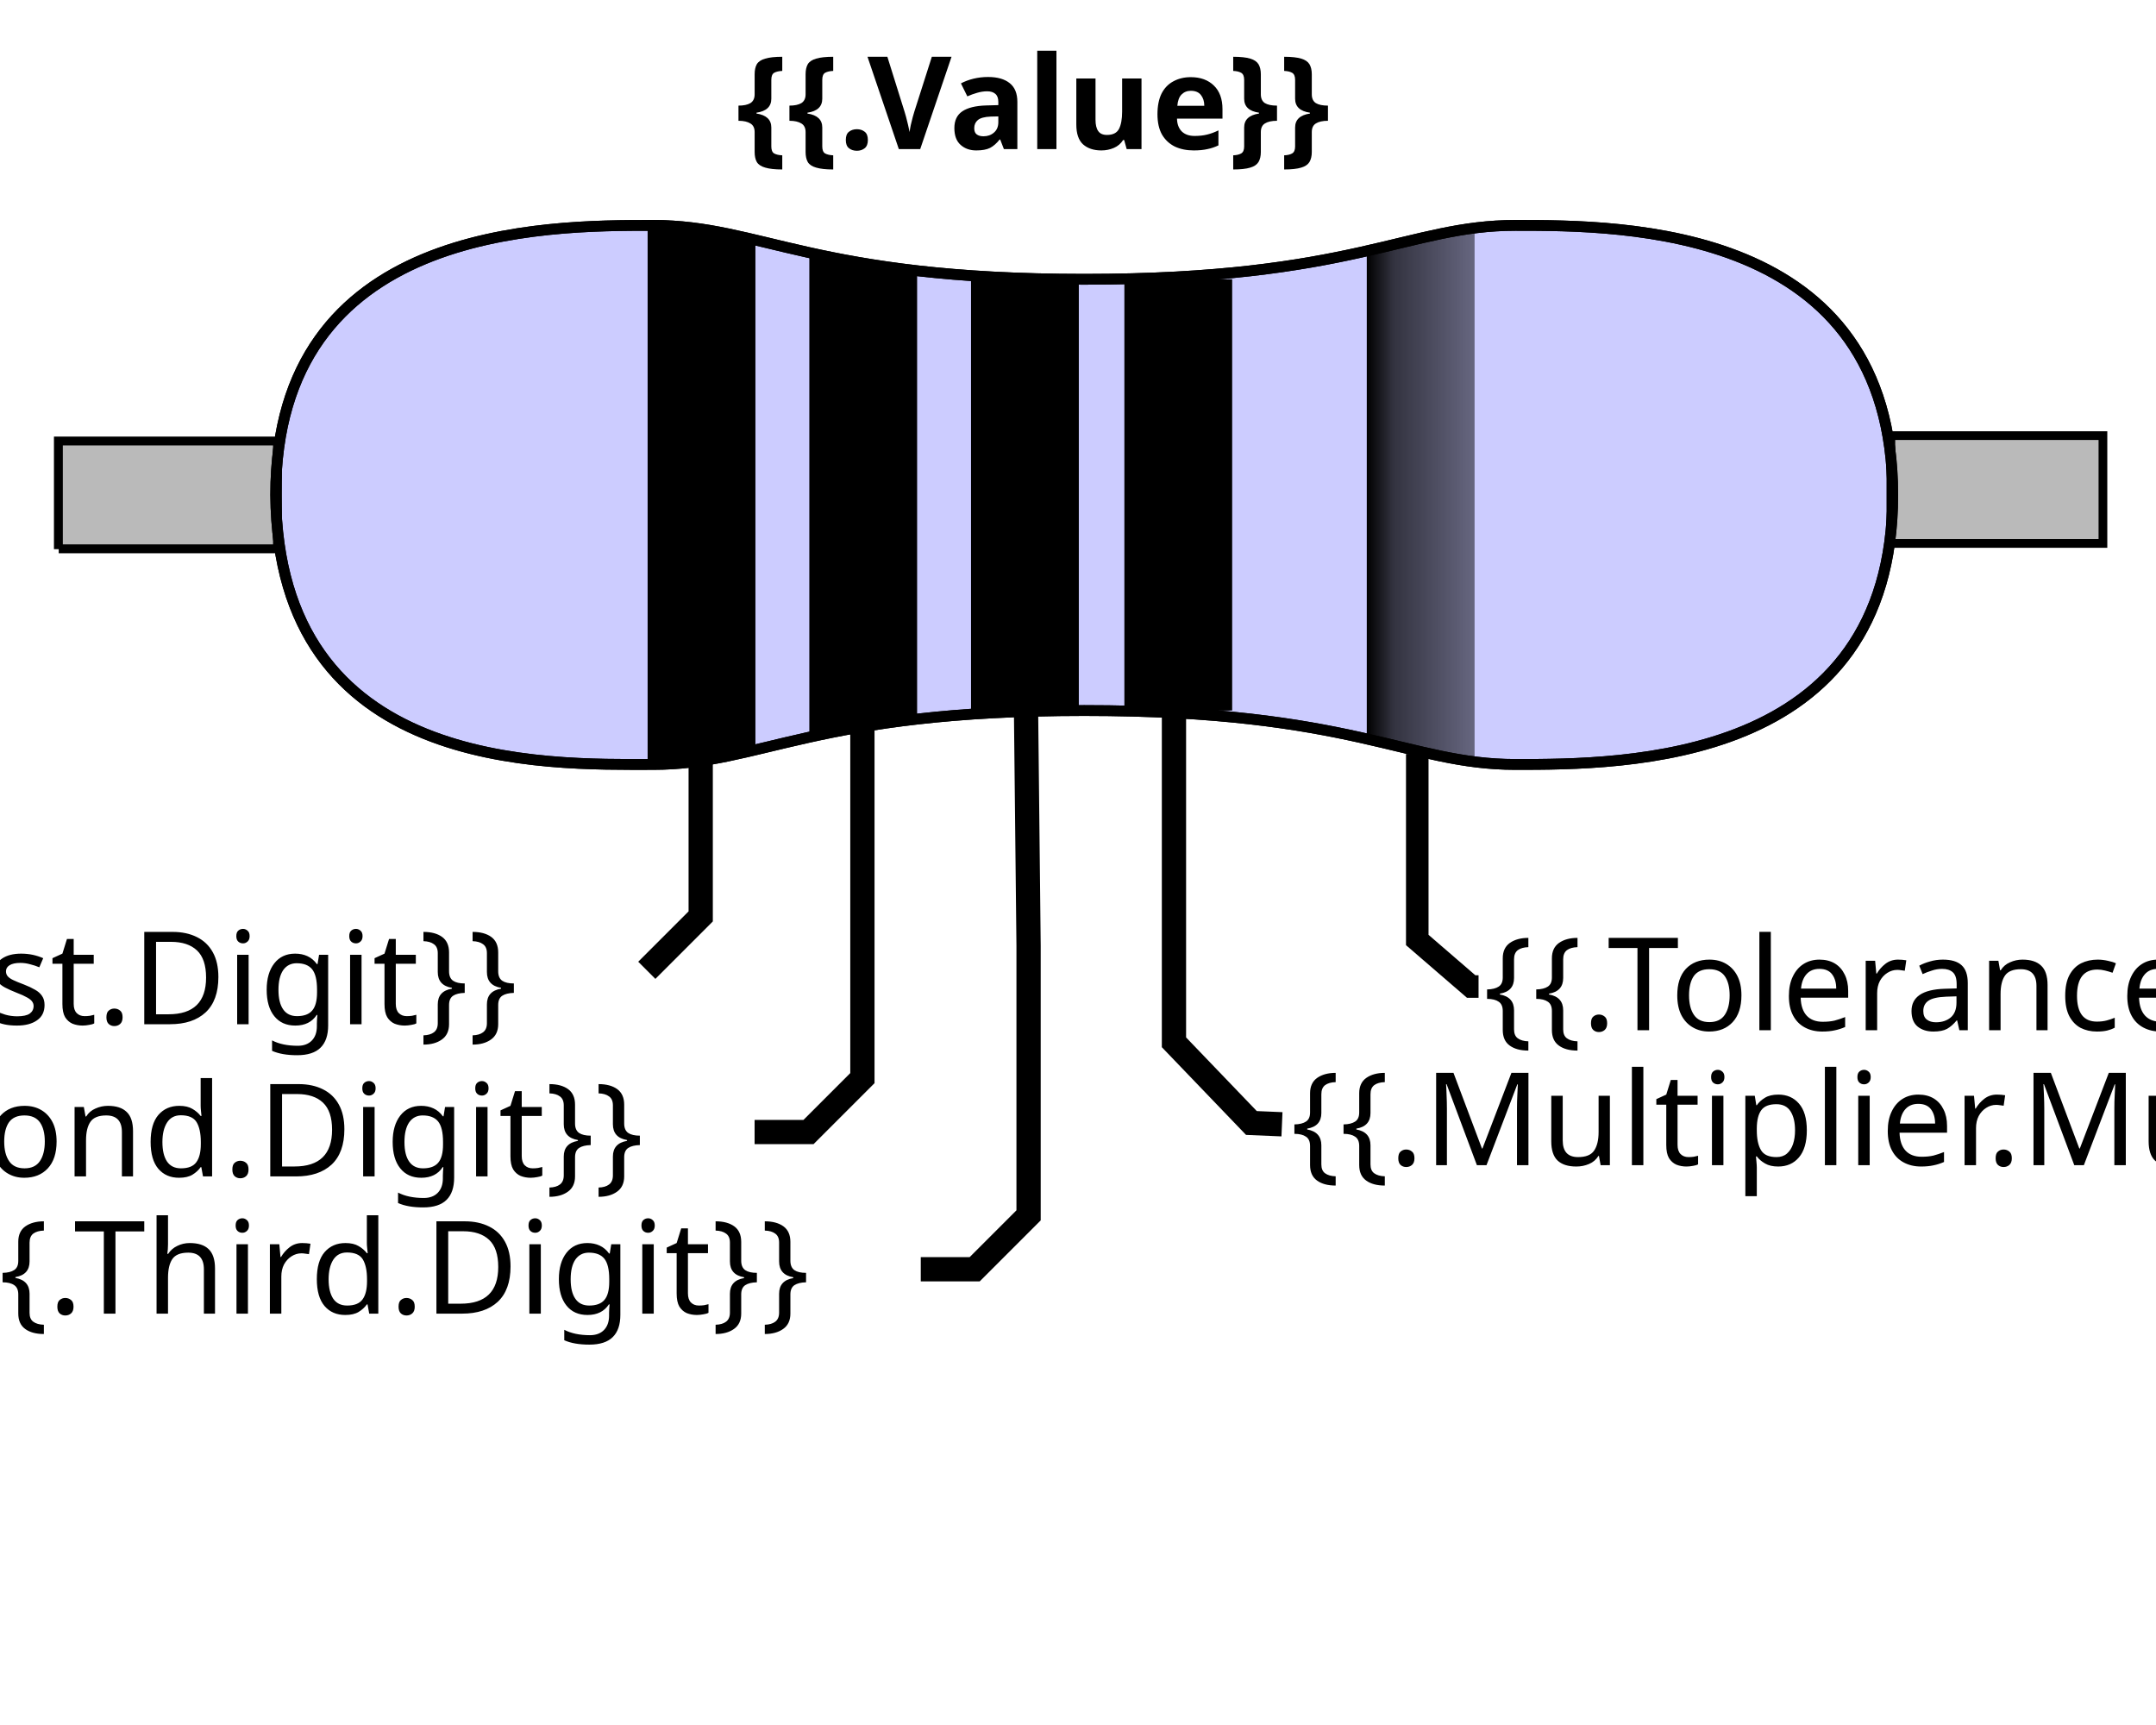
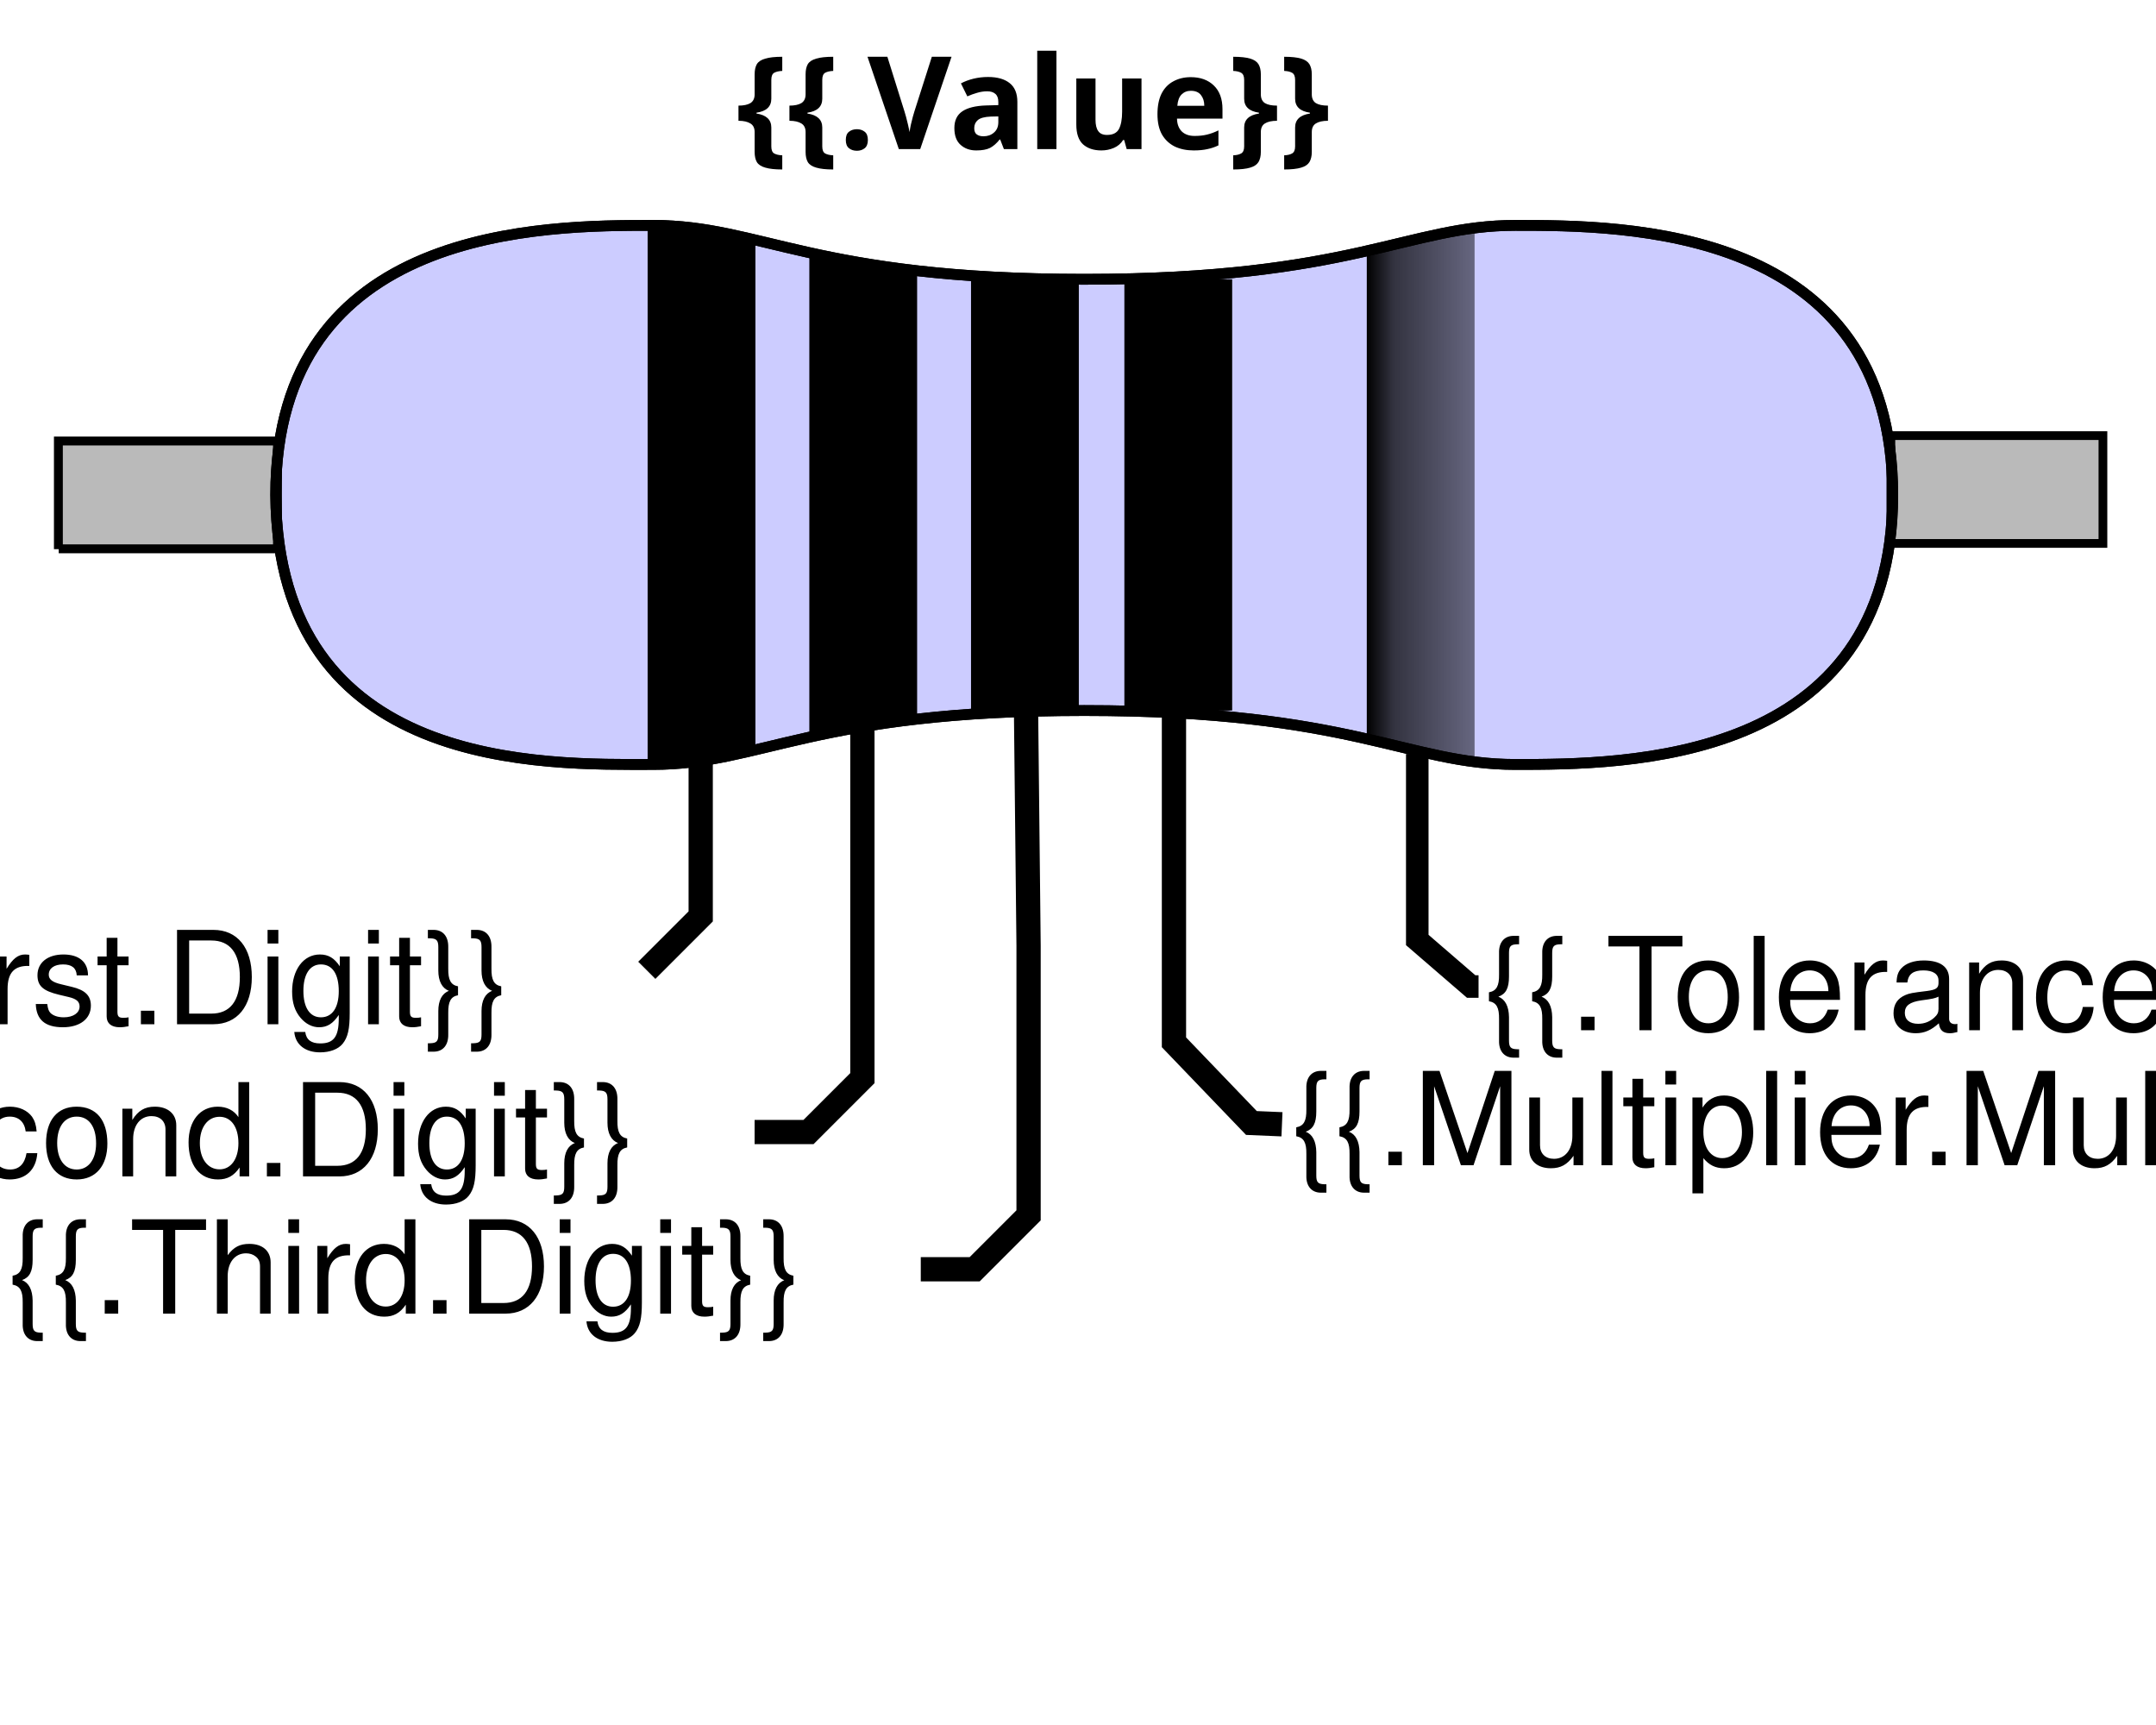
<svg xmlns="http://www.w3.org/2000/svg" xmlns:xlink="http://www.w3.org/1999/xlink" version="1.0" width="200" height="160" id="svg2">
  <path id="path7450" style="fill:#ccccff;fill-opacity:1;fill-rule:evenodd;stroke:#000000;stroke-width:1px;stroke-linecap:butt;stroke-linejoin:miter;stroke-opacity:1" d="m 25.577,45.905 c 0,-25 25,-25 35,-25 10,0 15,5 40,5 25,0 30,-5 40,-5 10,0 35,0 35,25 0,25 -25,25 -35,25 -10,0 -15,-5 -40,-5 -25,0 -30,5 -40,5 -10,0 -34.798,0.716 -35,-25 z" />
  <defs id="defs4">
    <linearGradient id="linearGradient3938">
      <stop style="stop-color:{{.Tolerance.Color}};stop-opacity:1" offset="0" id="stop3940" />
      <stop style="stop-color:{{.Tolerance.Color}};stop-opacity:0.749" offset="0.25" id="stop3948" />
      <stop style="stop-color:{{.Tolerance.Color}};stop-opacity:0.498" offset="1" id="stop3946" />
    </linearGradient>
    <linearGradient x1="120" y1="45.5" x2="130" y2="45.5" id="linearGradient9206" xlink:href="#linearGradient3938" gradientUnits="userSpaceOnUse" gradientTransform="matrix(1,0,0,1.061444,6.788545,-2.390833)" />
  </defs>
  <path id="path10128" style="fill:none;fill-opacity:0.75;fill-rule:evenodd;stroke:#000000;stroke-width:2.25;stroke-linecap:butt;stroke-linejoin:miter;stroke-miterlimit:4;stroke-dasharray:none;stroke-opacity:1" d="m 60,90 5,-5 0,-20" />
  <path id="path10130" style="fill:none;fill-opacity:0.75;fill-rule:evenodd;stroke:#000000;stroke-width:2.25;stroke-linecap:butt;stroke-linejoin:miter;stroke-miterlimit:4;stroke-dasharray:none;stroke-opacity:1" d="m 70,105 5,0 5,-5 0,-25 0,-10" />
  <path id="path10132" style="fill:none;stroke:#000000;stroke-width:2.25;stroke-linecap:butt;stroke-linejoin:miter;stroke-miterlimit:4;stroke-opacity:1;stroke-dasharray:none" d="m 118.921,104.281 -2.835,-0.12 -7.184,-7.483 0,-32.037" />
  <path id="path10134" style="fill:none;stroke:#000000;stroke-width:2.09;stroke-linecap:butt;stroke-linejoin:miter;stroke-miterlimit:4;stroke-opacity:1;stroke-dasharray:none" d="m 137.157,91.503 -0.685,0 -5,-4.315 0,-17.259" />
  <path id="path1307" d="m 60.077,20.405 0,50.36 c 3.594,0 6.537,-0.646 10,-1.479 l 0,-47.401 c -3.463,-0.833 -6.406,-1.479 -10,-1.479 z" style="fill:{{.First.Color}};fill-opacity:1" />
  <path id="path1309" d="m 75.077,23.436 0,44.938 c 2.756,-0.609 5.98,-1.228 10,-1.688 l 0,-41.562 c -4.02,-0.46 -7.244,-1.078 -10,-1.688 z" style="fill:{{.Second.Color}};fill-opacity:1" />
  <path id="rect2188" d="m 90.077,25.561 0,40.688 c 2.936,-0.204 6.232,-0.334 10,-0.344 l 0,-40 c -3.768,-0.01 -7.064,-0.14 -10,-0.344 z" style="fill:{{.Third.Color}};fill-opacity:1" />
  <path id="rect2190" style="opacity:1;fill:url(#linearGradient9206);fill-opacity:1;stroke:none;stroke-width:1;stroke-linecap:square;stroke-miterlimit:4;stroke-dasharray:1, 1;stroke-dashoffset:0;stroke-opacity:1" d="m 136.789,21.06 c -2.787,0.71 -5.917,1.511 -10,2.189 l 0,45.31 c 4.083,0.678 7.213,1.479 10,2.189 l 0,-49.689 z" />
  <rect id="rect9208" style="opacity:1;fill:#000000;fill-opacity:0.272;stroke:#000000;stroke-width:0.823;stroke-linecap:square;stroke-miterlimit:4;stroke-dasharray:0.823, 0.823;stroke-dashoffset:0;stroke-opacity:1" y="40.905" x="5.416" height="10" width="20.323" />
  <rect id="rect10083" style="opacity:1;fill:#000000;fill-opacity:0.272;stroke:#000000;stroke-width:0.81;stroke-linecap:square;stroke-miterlimit:4;stroke-dasharray:0.81, 0.81;stroke-dashoffset:0;stroke-opacity:1" y="40.405" x="175.405" height="10" width="19.672" />
-   <text xml:space="preserve" id="text10112" style="font-style:normal;font-weight:normal;font-size:12px;font-family:Sans-Serif;text-align:end;text-anchor:end;fill:#000000;fill-opacity:1;stroke:none;stroke-width:1px;stroke-linecap:butt;stroke-linejoin:miter;stroke-opacity:1" y="95" x="146.076">
+   <text xml:space="preserve" id="text10112" style="font-style:normal;font-weight:normal;font-size:12px;font-family:Helvetica;text-align:end;text-anchor:end;fill:#000000;fill-opacity:1;stroke:none;stroke-width:1px;stroke-linecap:butt;stroke-linejoin:miter;stroke-opacity:1" y="95" x="146.076">
    <tspan id="tspan10114" y="95" x="57.371" style="text-align:end;text-anchor:end">{{.First.Digit}}</tspan>
  </text>
-   <text xml:space="preserve" id="text10116" style="font-style:normal;font-weight:normal;font-size:12px;font-family:Sans-Serif;text-align:end;text-anchor:end;fill:#000000;fill-opacity:1;stroke:none;stroke-width:1px;stroke-linecap:butt;stroke-linejoin:miter;stroke-opacity:1" y="109.117" x="176.652">
+   <text xml:space="preserve" id="text10116" style="font-style:normal;font-weight:normal;font-size:12px;font-family:Helvetica;text-align:end;text-anchor:end;fill:#000000;fill-opacity:1;stroke:none;stroke-width:1px;stroke-linecap:butt;stroke-linejoin:miter;stroke-opacity:1" y="109.117" x="176.652">
    <tspan id="tspan10118" y="109.117" x="69.057" style="text-align:end;text-anchor:end">{{.Second.Digit}}</tspan>
  </text>
-   <text xml:space="preserve" id="text10120" style="font-size:12px;font-style:normal;font-weight:normal;fill:#000000;fill-opacity:1;stroke:none;font-family:Sans-Serif" y="108.076" x="119.731">
+   <text xml:space="preserve" id="text10120" style="font-size:12px;font-style:normal;font-weight:normal;fill:#000000;fill-opacity:1;stroke:none;font-family:Helvetica" y="108.076" x="119.731">
    <tspan id="tspan10122" y="108.076" x="119.731">{{.Multiplier.Multiplier}}</tspan>
  </text>
-   <text xml:space="preserve" id="text10124" style="font-size:12px;font-style:normal;font-weight:normal;fill:#000000;fill-opacity:1;stroke:none;font-family:Sans-Serif" y="95.555" x="137.605">
+   <text xml:space="preserve" id="text10124" style="font-size:12px;font-style:normal;font-weight:normal;fill:#000000;fill-opacity:1;stroke:none;font-family:Helvetica" y="95.555" x="137.605">
    <tspan id="tspan10126" y="95.555" x="137.605">{{.Tolerance.Tolerance}}</tspan>
  </text>
  <path id="rect2188-5" d="m 104.302,25.56 0,40.688 c 2.936,-0.204 6.232,-0.334 10,-0.344 l 0,-40 c -3.768,-0.01 -7.064,-0.14 -10,-0.344 z" style="fill:{{.Multiplier.Color}};fill-opacity:1" />
  <path id="path30" style="fill:none;fill-opacity:1;fill-rule:evenodd;stroke:#000000;stroke-width:1px;stroke-linecap:butt;stroke-linejoin:miter;stroke-opacity:1" d="m 25.577,45.905 c 0,-25 25,-25 35,-25 10,0 15,5 40,5 25,0 30,-5 40,-5 10,0 35,0 35,25 0,25 -25,25 -35,25 -10,0 -15,-5 -40,-5 -25,0 -30,5 -40,5 -10,0 -34.798,0.716 -35,-25 z" />
  <path id="path10130-5" style="fill:none;fill-opacity:0.75;fill-rule:evenodd;stroke:#000000;stroke-width:2.25;stroke-linecap:butt;stroke-linejoin:miter;stroke-miterlimit:4;stroke-dasharray:none;stroke-opacity:1" d="m 85.415,117.728 5,0 5,-5 0,-25 -0.24,-22.225" />
-   <text xml:space="preserve" id="text10116-4" style="font-style:normal;font-weight:normal;font-size:12px;font-family:Sans-Serif;text-align:end;text-anchor:end;fill:#000000;fill-opacity:1;stroke:none;stroke-width:1px;stroke-linecap:butt;stroke-linejoin:miter;stroke-opacity:1" y="121.845" x="192.067">
+   <text xml:space="preserve" id="text10116-4" style="font-style:normal;font-weight:normal;font-size:12px;font-family:Helvetica;text-align:end;text-anchor:end;fill:#000000;fill-opacity:1;stroke:none;stroke-width:1px;stroke-linecap:butt;stroke-linejoin:miter;stroke-opacity:1" y="121.845" x="192.067">
    <tspan id="tspan10118-7" y="121.845" x="84.471" style="text-align:end;text-anchor:end">{{.Third.Digit}}</tspan>
  </text>
  <text xml:space="preserve" id="text10116-4-5" style="font-size:12px;font-style:normal;font-weight:bold;text-align:center;text-anchor:middle;fill:#000000;fill-opacity:1;stroke:none;font-family:Sans-Serif" y="13.829" x="184.128">
    <tspan id="tspan10118-7-1" y="13.829" x="100.522" style="text-align:center;text-anchor:middle">{{.Value}}</tspan>
  </text>
</svg>
